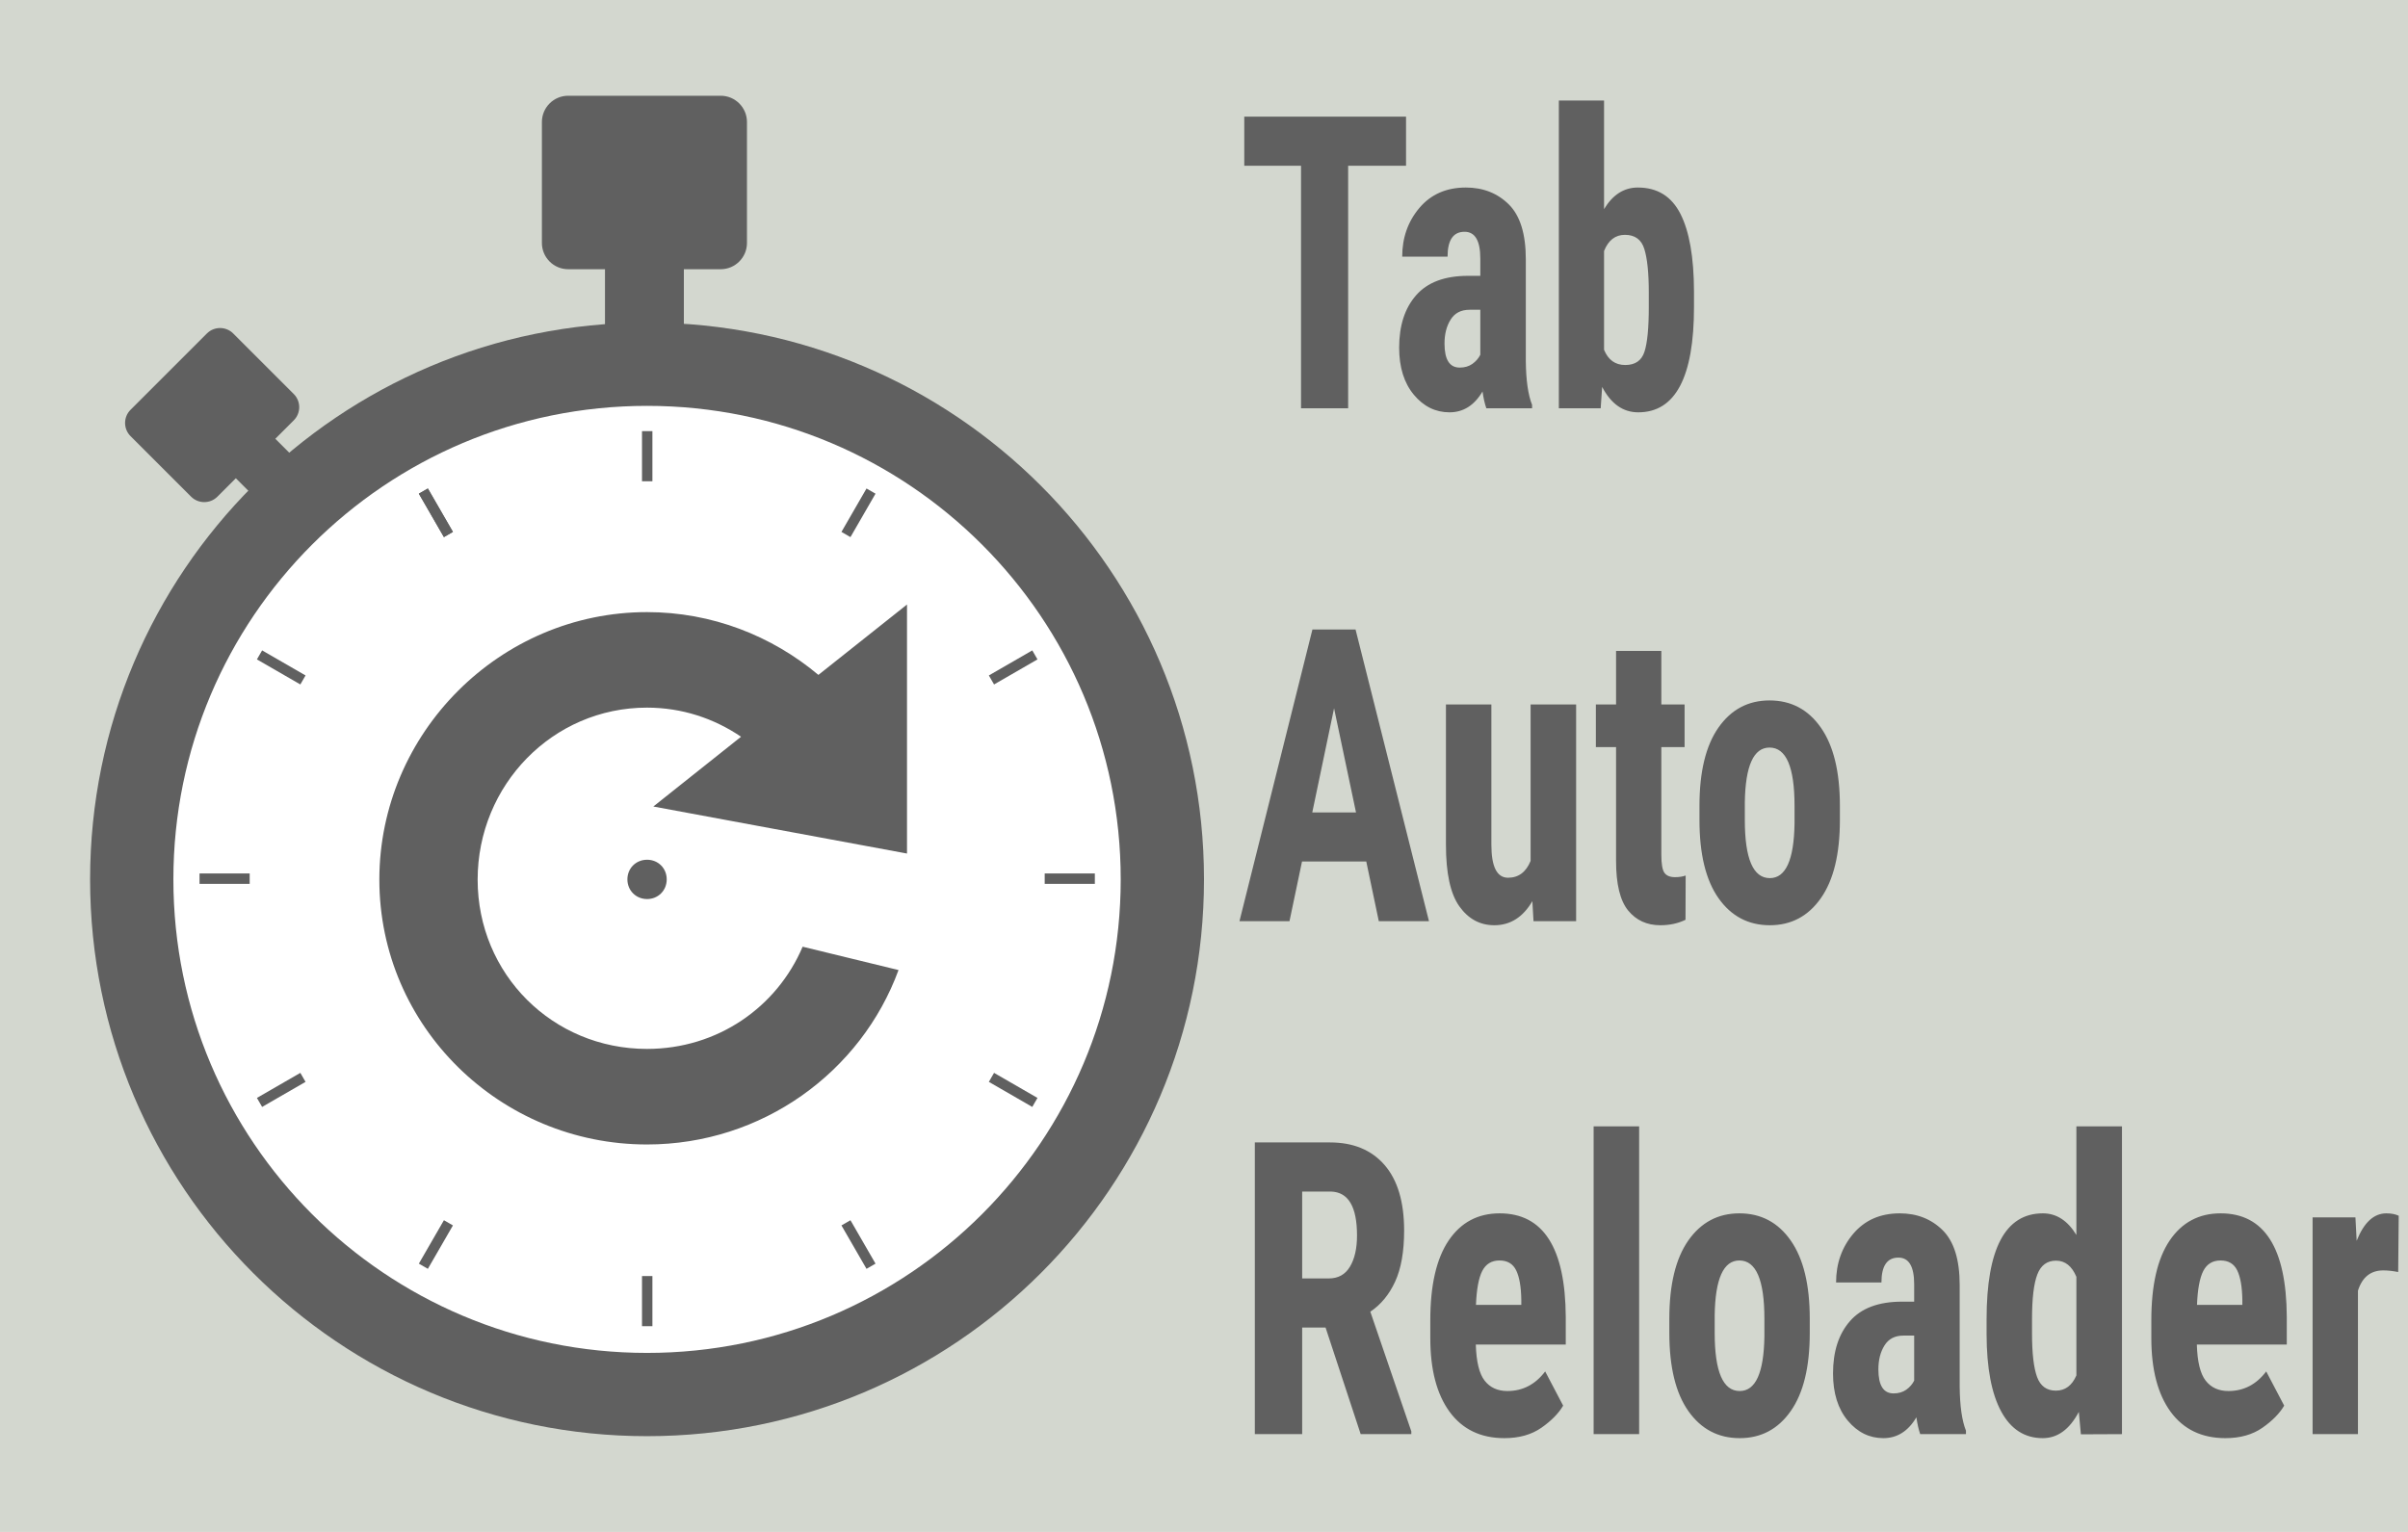
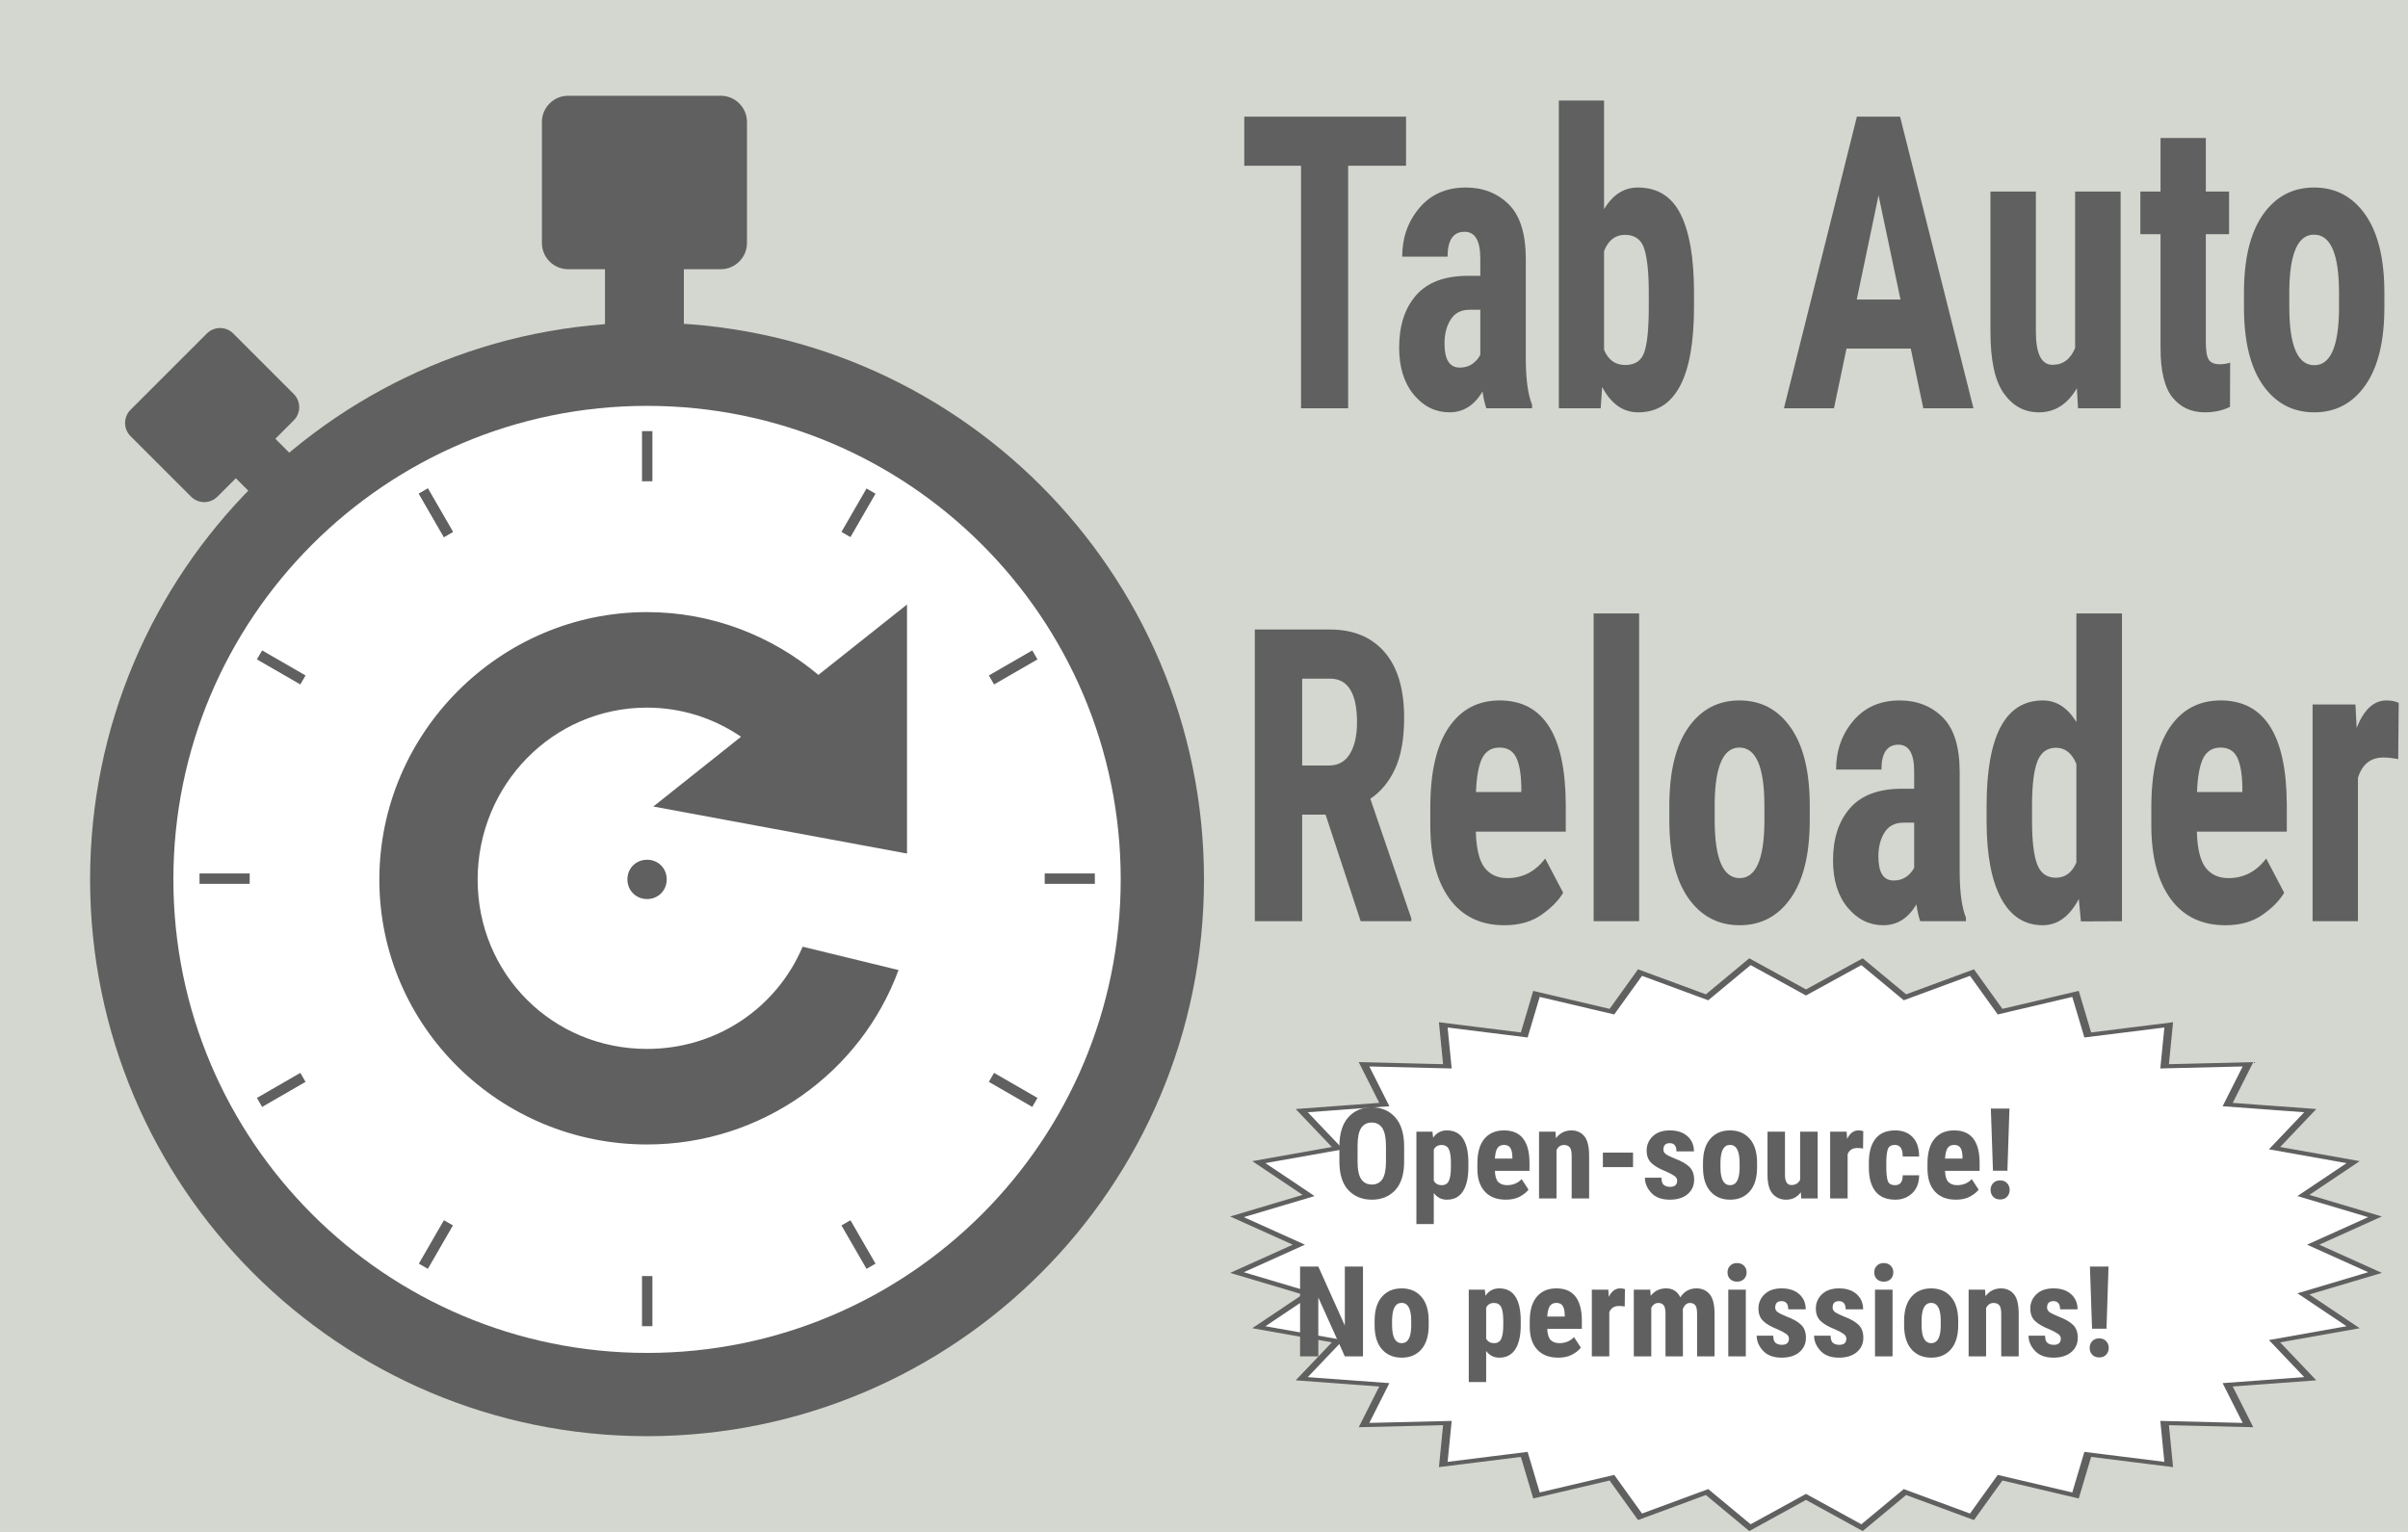
<svg xmlns="http://www.w3.org/2000/svg" id="svg4136" version="1.1" viewBox="0 0 440 280" width="100%" height="100%">
  <defs id="defs5138" />
  <g id="layer1" transform="translate(0,216)">
    <rect style="fill:#d3d7cf;fill-opacity:1;fill-rule:nonzero;stroke:none" id="rect5194" width="440" height="280" x="0" y="-216" />
    <g id="g5161" transform="matrix(3.951613,0,0,3.951613,-8.218131,-202.4516)">
      <path transform="matrix(0.9627805,0,0,0.9627805,77.83166,10.04139)" d="m -22.855,28.257 c 0,13.668 -11.08,24.749 -24.749,24.749 -13.668,0 -24.749,-11.08 -24.749,-24.749 0,-13.668 11.08,-24.749 24.749,-24.749 13.668,0 24.749,11.08 24.749,24.749 z" style="fill:#ffffff;stroke:#606060;stroke-width:4" id="circleborder" />
      <path id="arrow" d="m 44.02,24.533 -4.097,3.255 c -2.155,-1.807 -4.922,-2.904 -7.927,-2.904 -6.793,0 -12.375,5.583 -12.375,12.375 0,6.793 5.583,12.249 12.375,12.249 5.325,0 9.901,-3.347 11.632,-8.068 l -4.434,-1.08 c -1.187,2.798 -3.936,4.728 -7.198,4.728 -4.366,0 -7.83,-3.463 -7.83,-7.83 0,-4.366 3.463,-7.956 7.83,-7.956 1.62,0 3.108,0.502 4.35,1.347 L 32.29,33.876 44.02,36.051 V 24.532 z" style="fill:#606060;stroke:none" />
      <g id="g5115" transform="matrix(0.9627805,0,0,0.9627805,77.83166,-904.2341)" style="fill:#606060">
        <rect id="rect4009" ry="1.263" height="8.334" width="9.849" y="940.229" x="-52.654" />
        <rect id="rect4011" ry="0" height="2.904" width="3.788" y="948.373" x="-49.624" />
      </g>
      <g id="g5119" transform="matrix(0.482058,-0.482058,0.482058,0.482058,-420.3557,-462.4918)" style="fill:#606060">
        <rect id="rect4025" ry="1.263" height="8.334" width="9.849" y="940.229" x="-52.654" />
        <rect id="rect4027" ry="0" height="2.904" width="3.788" y="948.373" x="-49.624" />
      </g>
      <g id="ticks" style="fill:none;stroke:#606060;stroke-width:0.481">
        <path id="path4061" d="m 32.007,16.513 v 2.319" />
        <path id="path4065" d="M 52.706,37.213 H 50.387" />
        <path id="path4067" d="M 32.007,57.913 V 55.594" />
        <path id="path4069" d="m 11.306,37.213 h 2.319" />
        <path id="path4071" d="M 42.356,19.286 41.197,21.295" />
        <path id="path4073" d="m 49.933,26.863 -2.008,1.159" />
        <path id="path4075" d="m 49.933,47.563 -2.008,-1.159" />
        <path id="path4077" d="M 42.356,55.14 41.197,53.132" />
        <path id="path4079" d="m 21.656,55.14 1.159,-2.008" />
        <path id="path4081" d="m 14.08,47.563 2.008,-1.159" />
        <path id="path4083" d="m 14.08,26.863 2.008,1.159" />
        <path id="path4085" d="m 21.656,19.286 1.159,2.008" />
        <path id="path4087" d="m 21.656,19.286 1.159,2.008" />
      </g>
      <path id="centerdot" d="m 32.001,36.338 c 0.514,0 0.908,0.394 0.908,0.908 0,0.514 -0.394,0.91 -0.908,0.91 -0.514,0 -0.91,-0.396 -0.91,-0.91 0,-0.514 0.396,-0.908 0.91,-0.908 z" style="fill:#606060" />
    </g>
    <text xml:space="preserve" style="font-size:67.082px;font-style:normal;font-variant:normal;font-weight:bold;font-stretch:normal;text-align:start;line-height:125%;writing-mode:lr-tb;text-anchor:start;fill:#606060;fill-opacity:1;stroke:none;font-family:Roboto Condensed;-inkscape-font-specification:'Roboto Condensed, Bold'" x="252.491" y="-126.446" id="text5186" transform="scale(0.8944272,1.118034)">
-       <tspan id="tspan5188" x="252.491" y="-126.446">Tab</tspan>
-       <tspan x="252.491" y="-42.594" id="tspan5190">Auto</tspan>
-       <tspan x="252.491" y="41.259" id="tspan5192">Reloader</tspan>
+       <tspan x="252.491" y="-126.446" id="tspan5190">Tab Auto</tspan>
+       <tspan x="252.491" y="-42.594" id="tspan5192">Reloader</tspan>
    </text>
+     <g id="g3797" transform="matrix(0.8203125,0,0,0.8203125,-260.8324,130.1548)">
+       <path transform="matrix(1.819405,0,0,0.9051195,-530.5883,-144.6459)" d="m 687.5,62.09 -6.861,7.573 -5.252,-8.766 -8.207,6.089 -3.441,-9.622 -9.237,4.371 -1.498,-10.109 -9.912,2.485 0.503,-10.206 -10.206,0.503 2.485,-9.912 -10.109,-1.498 4.371,-9.237 -9.622,-3.441 6.089,-8.207 L 617.837,6.861 625.41,1.6636951e-6 617.837,-6.861 l 8.766,-5.252 -6.089,-8.207 9.622,-3.441 -4.371,-9.237 10.109,-1.498 -2.485,-9.912 10.206,0.503 -0.503,-10.206 9.912,2.485 1.498,-10.109 9.237,4.371 3.441,-9.622 8.207,6.089 5.252,-8.766 6.861,7.573 6.861,-7.573 5.252,8.766 8.207,-6.089 3.441,9.622 9.237,-4.371 1.498,10.109 9.912,-2.485 -0.503,10.206 10.206,-0.503 -2.485,9.912 10.109,1.498 -4.371,9.237 9.622,3.441 -6.089,8.207 8.766,5.252 L 749.59,-1.6636952e-6 757.163,6.861 l -8.766,5.252 6.089,8.207 -9.622,3.441 4.371,9.237 -10.109,1.498 2.485,9.912 -10.206,-0.503 0.503,10.206 -9.912,-2.485 -1.498,10.109 -9.237,-4.371 -3.441,9.622 -8.207,-6.089 -5.252,8.766 z" id="path3027" style="fill:#ffffff;fill-opacity:1;fill-rule:nonzero;stroke:#606060;stroke-opacity:1" />
+       <text xml:space="preserve" style="font-size:28.16px;font-style:normal;font-variant:normal;font-weight:bold;font-stretch:normal;text-align:center;line-height:125%;writing-mode:lr-tb;text-anchor:middle;fill:#606060;fill-opacity:1;stroke:none;font-family:Roboto Condensed;-inkscape-font-specification:'Roboto Condensed, Bold'" x="720.26" y="-154.952" id="text3012">
+         <tspan x="720.26" y="-154.952" id="tspan3018">Open-source!</tspan>
+         <tspan id="tspan3025" x="720.26" y="-119.752">No permissions!</tspan>
+       </text>
+     </g>
  </g>
</svg>
